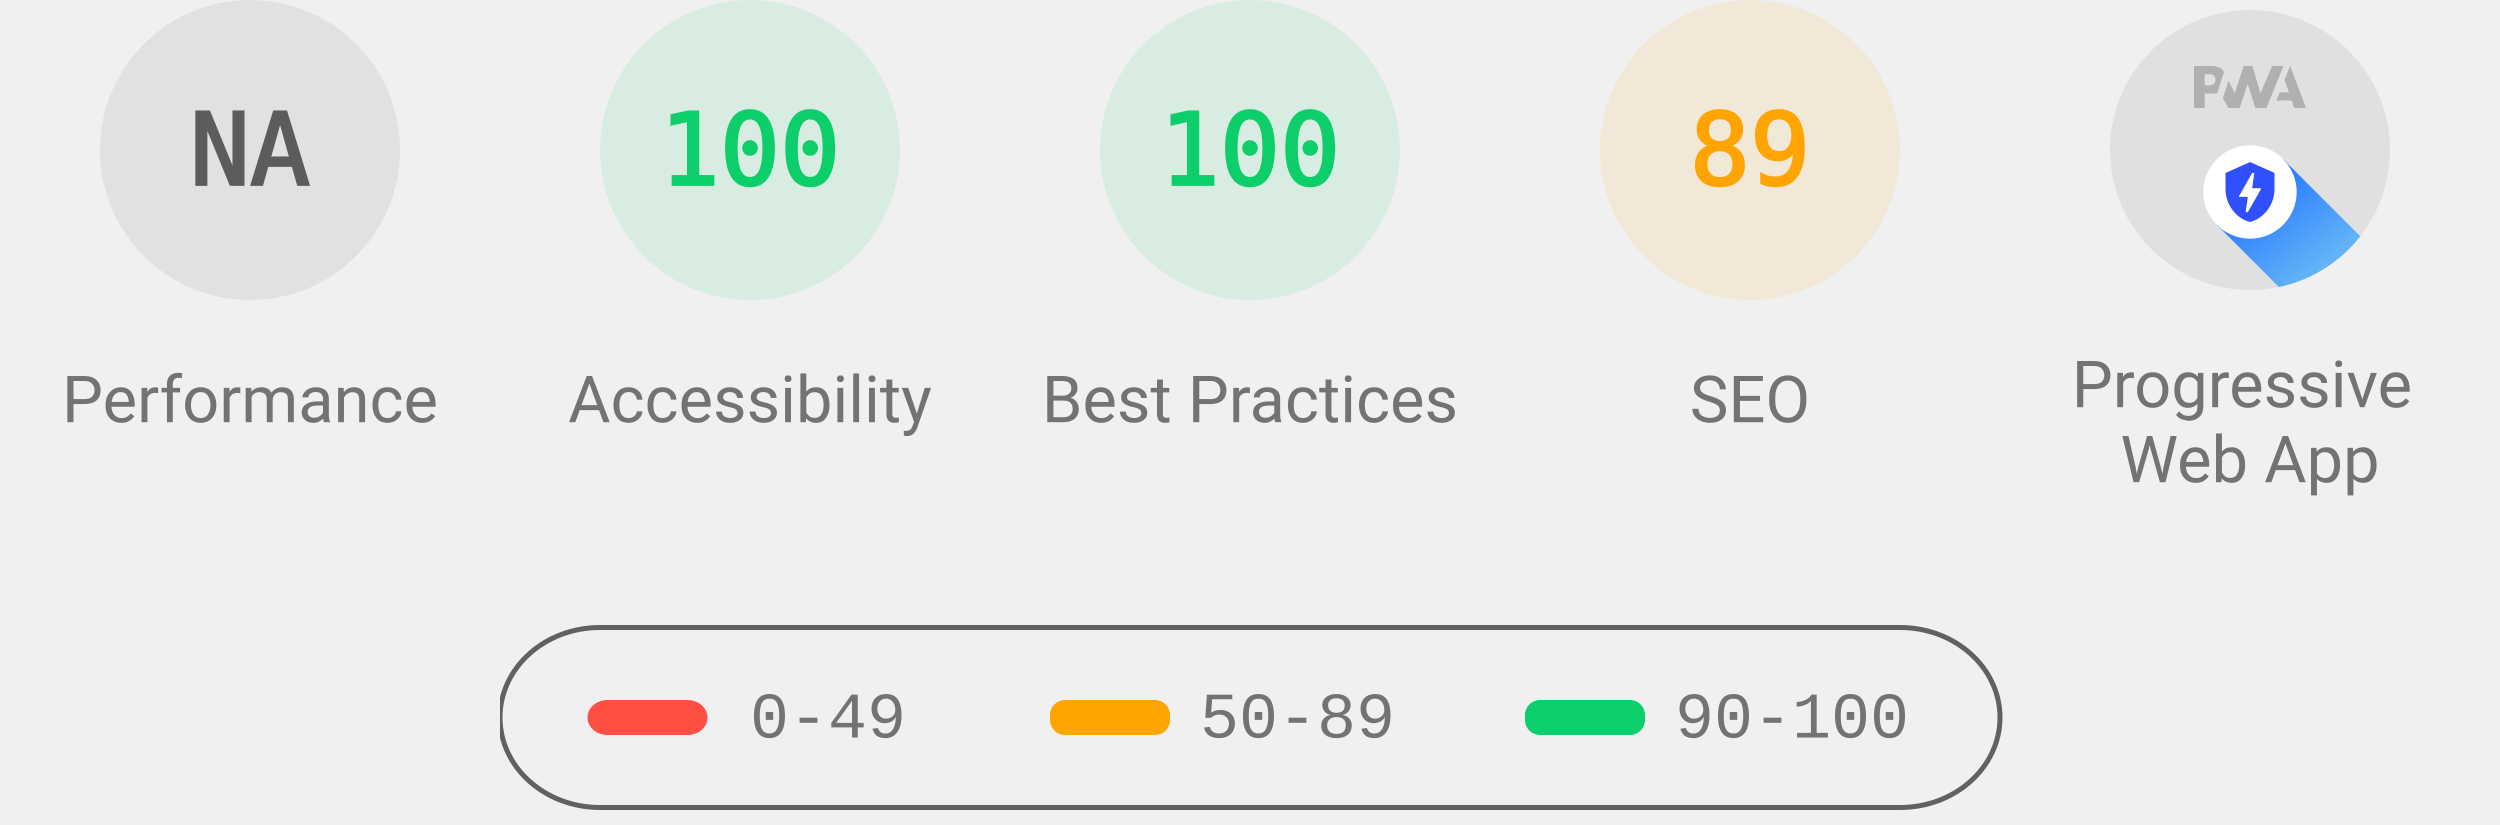
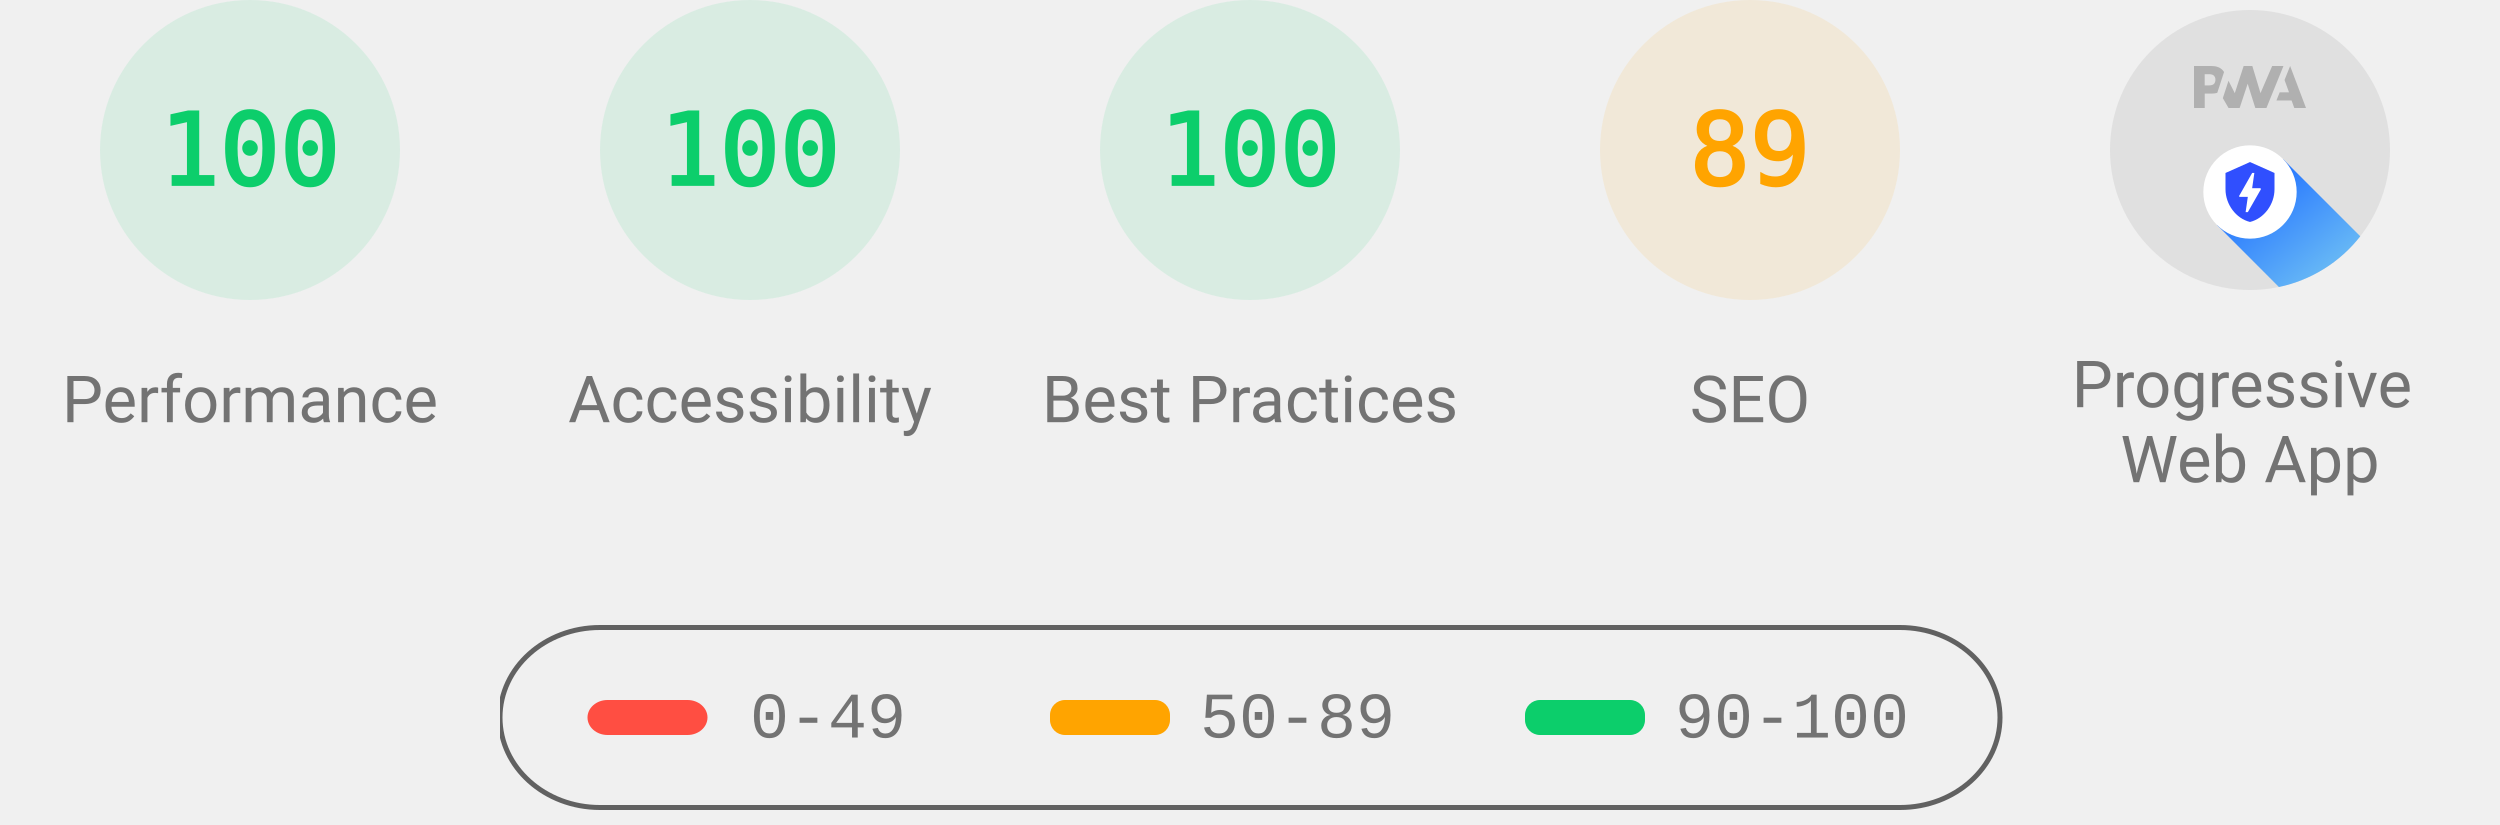
<svg xmlns="http://www.w3.org/2000/svg" class="theme--agnostic" fill="none" width="1000" height="330">
  <style>
			.gauge-base {
				opacity: 0.1
			}

			.gauge-arc {
				fill: none;
				animation-delay: 250ms;
				stroke-linecap: round;
				transform: rotate(-90deg);
				transform-origin: 100px 60px;
				animation: load-gauge 1s ease forwards
			}

			.guage-text {
				font-size: 40px;
				font-family: monospace;
				text-align: center
			}

			.guage-red {
				color: #ff4e42;
				fill: #ff4e42;
				stroke: #ff4e42
			}
			.guage-orange {
				color: #ffa400;
				fill: #ffa400;
				stroke: #ffa400
			}
			.guage-green {
				color: #0cce6b;
				fill: #0cce6b;
				stroke: #0cce6b
			}
			.theme--agnostic .guage-undefined {
				color: #5c5c5c;
				fill: #5c5c5c;
				stroke: #5c5c5c
			}
			.theme--light .guage-undefined {
				color: #1e1e1e;
				fill: #1e1e1e;
				stroke: #1e1e1e
			}
			.theme--dark .guage-undefined {
				color: #f5f5f5;
				fill: #f5f5f5;
				stroke: #f5f5f5
			}

			.guage-title {
				stroke: none;
				font-size: 26px;
				line-height: 26px;
				font-family: Roboto, Halvetica, Arial, sans-serif
			}
			.metric.guage-title {
				font-family: 'Courier New', Courier, monospace
			}
			.theme--agnostic .guage-title {
				color: #737373;
				fill: #737373
			}
			.theme--light .guage-title {
				color: #212121;
				fill: #212121
			}
			.theme--dark .guage-title {
				color: #f5f5f5;
				fill: #f5f5f5
			}

			@keyframes load-gauge {
				from {
					stroke-dasharray: 0 352.858
				}
			}
			.lh-gauge--pwa__disc {
				fill: #e0e0e0
			}
			.lh-gauge--pwa__logo {
				position: relative;
				fill: #b0b0b0
			}
			.lh-gauge--pwa__invisible {
				display: none
			}
			.lh-gauge--pwa__visible {
				display: inline
			}
			.guage-invisible {
				display: none
			}
			.lh-gauge--pwa__logo--primary-color {
				fill: #304ffe
			}
			.theme--agnostic .lh-gauge--pwa__logo--secondary-color {
				fill: #787878
			}
			.theme--light .lh-gauge--pwa__logo--secondary-color {
				fill: #3d3d3d
			}
			.theme--dark .lh-gauge--pwa__logo--secondary-color {
				fill: #d8b6b6
			}
			.theme--light #svg_2 {
				stroke: #00000022
			}
			.theme--agnostic #svg_2 {
				stroke: #616161
			}
			.theme--light #svg_2 {
				stroke: #00000022
			}
			.theme--dark #svg_2 {
				stroke: #f5f5f566
			}
		</style>
-   <svg class="guage-div guage-perf guage-undefined" viewBox="0 0 200 200" width="200" height="200" x="0" y="0">
+   <svg class="guage-div guage-perf guage-green" viewBox="0 0 200 200" width="200" height="200" x="0" y="0">
    <circle class="gauge-base" r="56" cx="100" cy="60" stroke-width="8" />
    <circle class="gauge-arc guage-arc-1" r="56" cx="100" cy="60" stroke-width="8" style="stroke-dasharray: 351.858, 351.858;" />
-     <text class="guage-text" x="100px" y="60px" alignment-baseline="central" dominant-baseline="central" text-anchor="middle">NA</text>
+     <text class="guage-text" x="100px" y="60px" alignment-baseline="central" dominant-baseline="central" text-anchor="middle">100</text>
    <text class="guage-title" x="100px" y="160px" alignment-baseline="central" dominant-baseline="central" text-anchor="middle">Performance</text>
  </svg>,<svg class="guage-div guage-perf guage-green" viewBox="0 0 200 200" width="200" height="200" x="200" y="0">
    <circle class="gauge-base" r="56" cx="100" cy="60" stroke-width="8" />
    <circle class="gauge-arc guage-arc-1" r="56" cx="100" cy="60" stroke-width="8" style="stroke-dasharray: 351.858, 351.858;" />
    <text class="guage-text" x="100px" y="60px" alignment-baseline="central" dominant-baseline="central" text-anchor="middle">100</text>
    <text class="guage-title" x="100px" y="160px" alignment-baseline="central" dominant-baseline="central" text-anchor="middle">Accessibility</text>
  </svg>,<svg class="guage-div guage-perf guage-green" viewBox="0 0 200 200" width="200" height="200" x="400" y="0">
    <circle class="gauge-base" r="56" cx="100" cy="60" stroke-width="8" />
    <circle class="gauge-arc guage-arc-1" r="56" cx="100" cy="60" stroke-width="8" style="stroke-dasharray: 351.858, 351.858;" />
    <text class="guage-text" x="100px" y="60px" alignment-baseline="central" dominant-baseline="central" text-anchor="middle">100</text>
    <text class="guage-title" x="100px" y="160px" alignment-baseline="central" dominant-baseline="central" text-anchor="middle">Best Practices</text>
  </svg>,<svg class="guage-div guage-perf guage-orange" viewBox="0 0 200 200" width="200" height="200" x="600" y="0">
    <circle class="gauge-base" r="56" cx="100" cy="60" stroke-width="8" />
    <circle class="gauge-arc guage-arc-1" r="56" cx="100" cy="60" stroke-width="8" style="stroke-dasharray: 313.154, 351.858;" />
    <text class="guage-text" x="100px" y="60px" alignment-baseline="central" dominant-baseline="central" text-anchor="middle">89</text>
    <text class="guage-title" x="100px" y="160px" alignment-baseline="central" dominant-baseline="central" text-anchor="middle">SEO</text>
  </svg>,<svg class="guage-div guage-pwa" viewBox="0 0 200 200" width="200" height="200" x="800" y="0">
    <svg viewBox="0 0 60 60" width="112" height="112" x="44" y="4">
      <defs>
        <linearGradient id="lh-gauge--pwa__check-circle__gradient-0" x1="50%" y1="0%" x2="50%" y2="100%">
          <stop stop-color="#00C852" offset="0%" />
          <stop stop-color="#009688" offset="100%" />
        </linearGradient>
        <linearGradient id="lh-gauge--pwa__installable__shadow-gradient-0" x1="76.056%" x2="24.111%" y1="82.995%" y2="24.735%">
          <stop stop-color="#A5D6A7" offset="0%" />
          <stop stop-color="#80CBC4" offset="100%" />
        </linearGradient>
        <linearGradient id="lh-gauge--pwa__fast-reliable__shadow-gradient-0" x1="76.056%" y1="82.995%" x2="25.678%" y2="26.493%">
          <stop stop-color="#64B5F6" offset="0%" />
          <stop stop-color="#2979FF" offset="100%" />
        </linearGradient>
        <g id="lh-gauge--pwa__fast-reliable-badge-0">
          <circle fill="#FFFFFF" cx="10" cy="10" r="10" />
          <path fill="#304FFE" d="M10 3.58l5.25 2.34v3.5c0 3.23-2.24 6.26-5.25 7-3.01-.74-5.25-3.77-5.25-7v-3.5L10 3.58zm-.47 10.74l2.76-4.83.03-.07c.04-.08 0-.24-.22-.24h-1.64l.47-3.26h-.47l-2.7 4.77c-.02.01.05-.1-.04.05-.09.16-.1.31.18.31h1.63l-.47 3.27h.47z" />
        </g>
        <g id="lh-gauge--pwa__installable-badge-0">
          <circle fill="#FFFFFF" cx="10" cy="10" r="10" />
          <path fill="#009688" d="M10 4.167A5.835 5.835 0 0 0 4.167 10 5.835 5.835 0 0 0 10 15.833 5.835 5.835 0 0 0 15.833 10 5.835 5.835 0 0 0 10 4.167zm2.917 6.416h-2.334v2.334H9.417v-2.334H7.083V9.417h2.334V7.083h1.166v2.334h2.334v1.166z" />
        </g>
      </defs>
      <g stroke="none" fill-rule="nonzero">
        <circle class="lh-gauge--pwa__disc" cx="30" cy="30" r="30" />
        <g class="lh-gauge--pwa__logo">
          <path d="M35.66 19.39l.7-1.75h2L37.4 15 38.6 12l3.4 9h-2.51l-.58-1.61z" />
          <path d="M33.52 21l3.65-9h-2.42l-2.5 5.82L30.5 12h-1.86l-1.9 5.82-1.35-2.65-1.21 3.72L25.4 21h2.38l1.72-5.2 1.64 5.2z" />
          <path fill-rule="nonzero" d="M20.3 17.91h1.48c.45 0 .85-.05 1.2-.15l.39-1.18 1.07-3.3a2.64 2.64 0 0 0-.28-.37c-.55-.6-1.36-.91-2.42-.91H18v9h2.3V17.9zm1.96-3.84c.22.22.33.5.33.87 0 .36-.1.65-.29.87-.2.23-.59.35-1.15.35h-.86v-2.41h.87c.52 0 .89.1 1.1.32z" />
        </g>
        <rect class="lh-gauge--pwa__component lh-gauge--pwa__na-line lh-gauge--pwa__invisible" fill="#FFFFFF" x="20" y="32" width="20" height="4" rx="2" />
        <g class="lh-gauge--pwa__component lh-gauge--pwa__fast-reliable-badge lh-gauge--pwa__visible" transform="translate(20, 29)">
          <path fill="url(#lh-gauge--pwa__fast-reliable__shadow-gradient-0)" d="M33.63 19.49A30 30 0 0 1 16.2 30.36L3 17.14 17.14 3l16.49 16.49z" />
          <use href="#lh-gauge--pwa__fast-reliable-badge-0" />
        </g>
        <g class="lh-gauge--pwa__component lh-gauge--pwa__installable-badge lh-gauge--pwa__invisible" transform="translate(20, 29)">
          <path fill="url(#lh-gauge--pwa__installable__shadow-gradient-0)" d="M33.629 19.487c-4.272 5.453-10.391 9.39-17.415 10.869L3 17.142 17.142 3 33.63 19.487z" />
          <use href="#lh-gauge--pwa__installable-badge-0" />
        </g>
        <g class="lh-gauge--pwa__component lh-gauge--pwa__fast-reliable-installable-badges lh-gauge--pwa__invisible">
          <g transform="translate(8, 29)">
            <path fill="url(#lh-gauge--pwa__fast-reliable__shadow-gradient-0)" d="M16.321 30.463L3 17.143 17.142 3l22.365 22.365A29.864 29.864 0 0 1 22 31c-1.942 0-3.84-.184-5.679-.537z" />
            <use href="#lh-gauge--pwa__fast-reliable-badge-0" />
          </g>
          <g transform="translate(32, 29)">
            <path fill="url(#lh-gauge--pwa__installable__shadow-gradient-0)" d="M25.982 11.84a30.107 30.107 0 0 1-13.08 15.203L3 17.143 17.142 3l8.84 8.84z" />
            <use href="#lh-gauge--pwa__installable-badge-0" />
          </g>
        </g>
        <g class="lh-gauge--pwa__component lh-gauge--pwa__check-circle lh-gauge--pwa__invisible" transform="translate(18, 28)">
          <circle fill="#FFFFFF" cx="12" cy="12" r="12" />
          <path fill="url(#lh-gauge--pwa__check-circle__gradient-0)" d="M12 2a10 10 0 1 0 0 20 10 10 0 0 0 0-20zm-2 15l-5-5 1.41-1.41L10 14.17l7.59-7.59L19 8l-9 9z" />
        </g>
      </g>
    </svg>
    <text class="guage-title" y="160px" alignment-baseline="central" dominant-baseline="central" text-anchor="middle">
      <tspan x="100px" dy="-6px">Progressive</tspan>
      <tspan x="100px" dy="30px">Web App</tspan>
    </text>
  </svg>
  <svg width="604" height="76" x="200" y="250">
    <g>
      <rect fill="none" id="canvas_background" height="80" width="604" y="-1" x="-1" />
      <g display="none" overflow="visible" y="0" x="0" height="100%" width="100%" id="canvasGrid">
        <rect fill="url(#gridpattern)" stroke-width="0" y="0" x="0" height="100%" width="100%" />
      </g>
    </g>
    <g>
      <rect fill-opacity="0" stroke-width="2" rx="40" id="svg_2" height="72" width="600" y="1" x="0" fill="#000000" />
      <rect stroke="#000" rx="8" id="svg_3" height="14" width="48" y="30" x="35" stroke-opacity="null" stroke-width="0" fill="#ff4e42" />
      <rect stroke="#000" rx="6" id="svg_4" height="14" width="48" y="30" x="220" stroke-opacity="null" stroke-width="0" fill="#ffa400" />
      <rect stroke="#000" rx="6" id="svg_5" height="14" width="48" y="30" x="410" stroke-opacity="null" stroke-width="0" fill="#0cce6b" />
      <text class="metric guage-title" xml:space="preserve" text-anchor="start" font-size="26" id="svg_6" y="45" x="100" stroke-opacity="null" stroke-width="0" stroke="#000">0-49</text>
      <text class="metric guage-title" xml:space="preserve" text-anchor="start" font-size="26" id="svg_7" y="45" x="280" stroke-opacity="null" stroke-width="0" stroke="#000">50-89</text>
      <text class="metric guage-title" xml:space="preserve" text-anchor="start" font-size="26" id="svg_8" y="45" x="470" stroke-opacity="null" stroke-width="0" stroke="#000">90-100</text>
    </g>
  </svg>
</svg>
